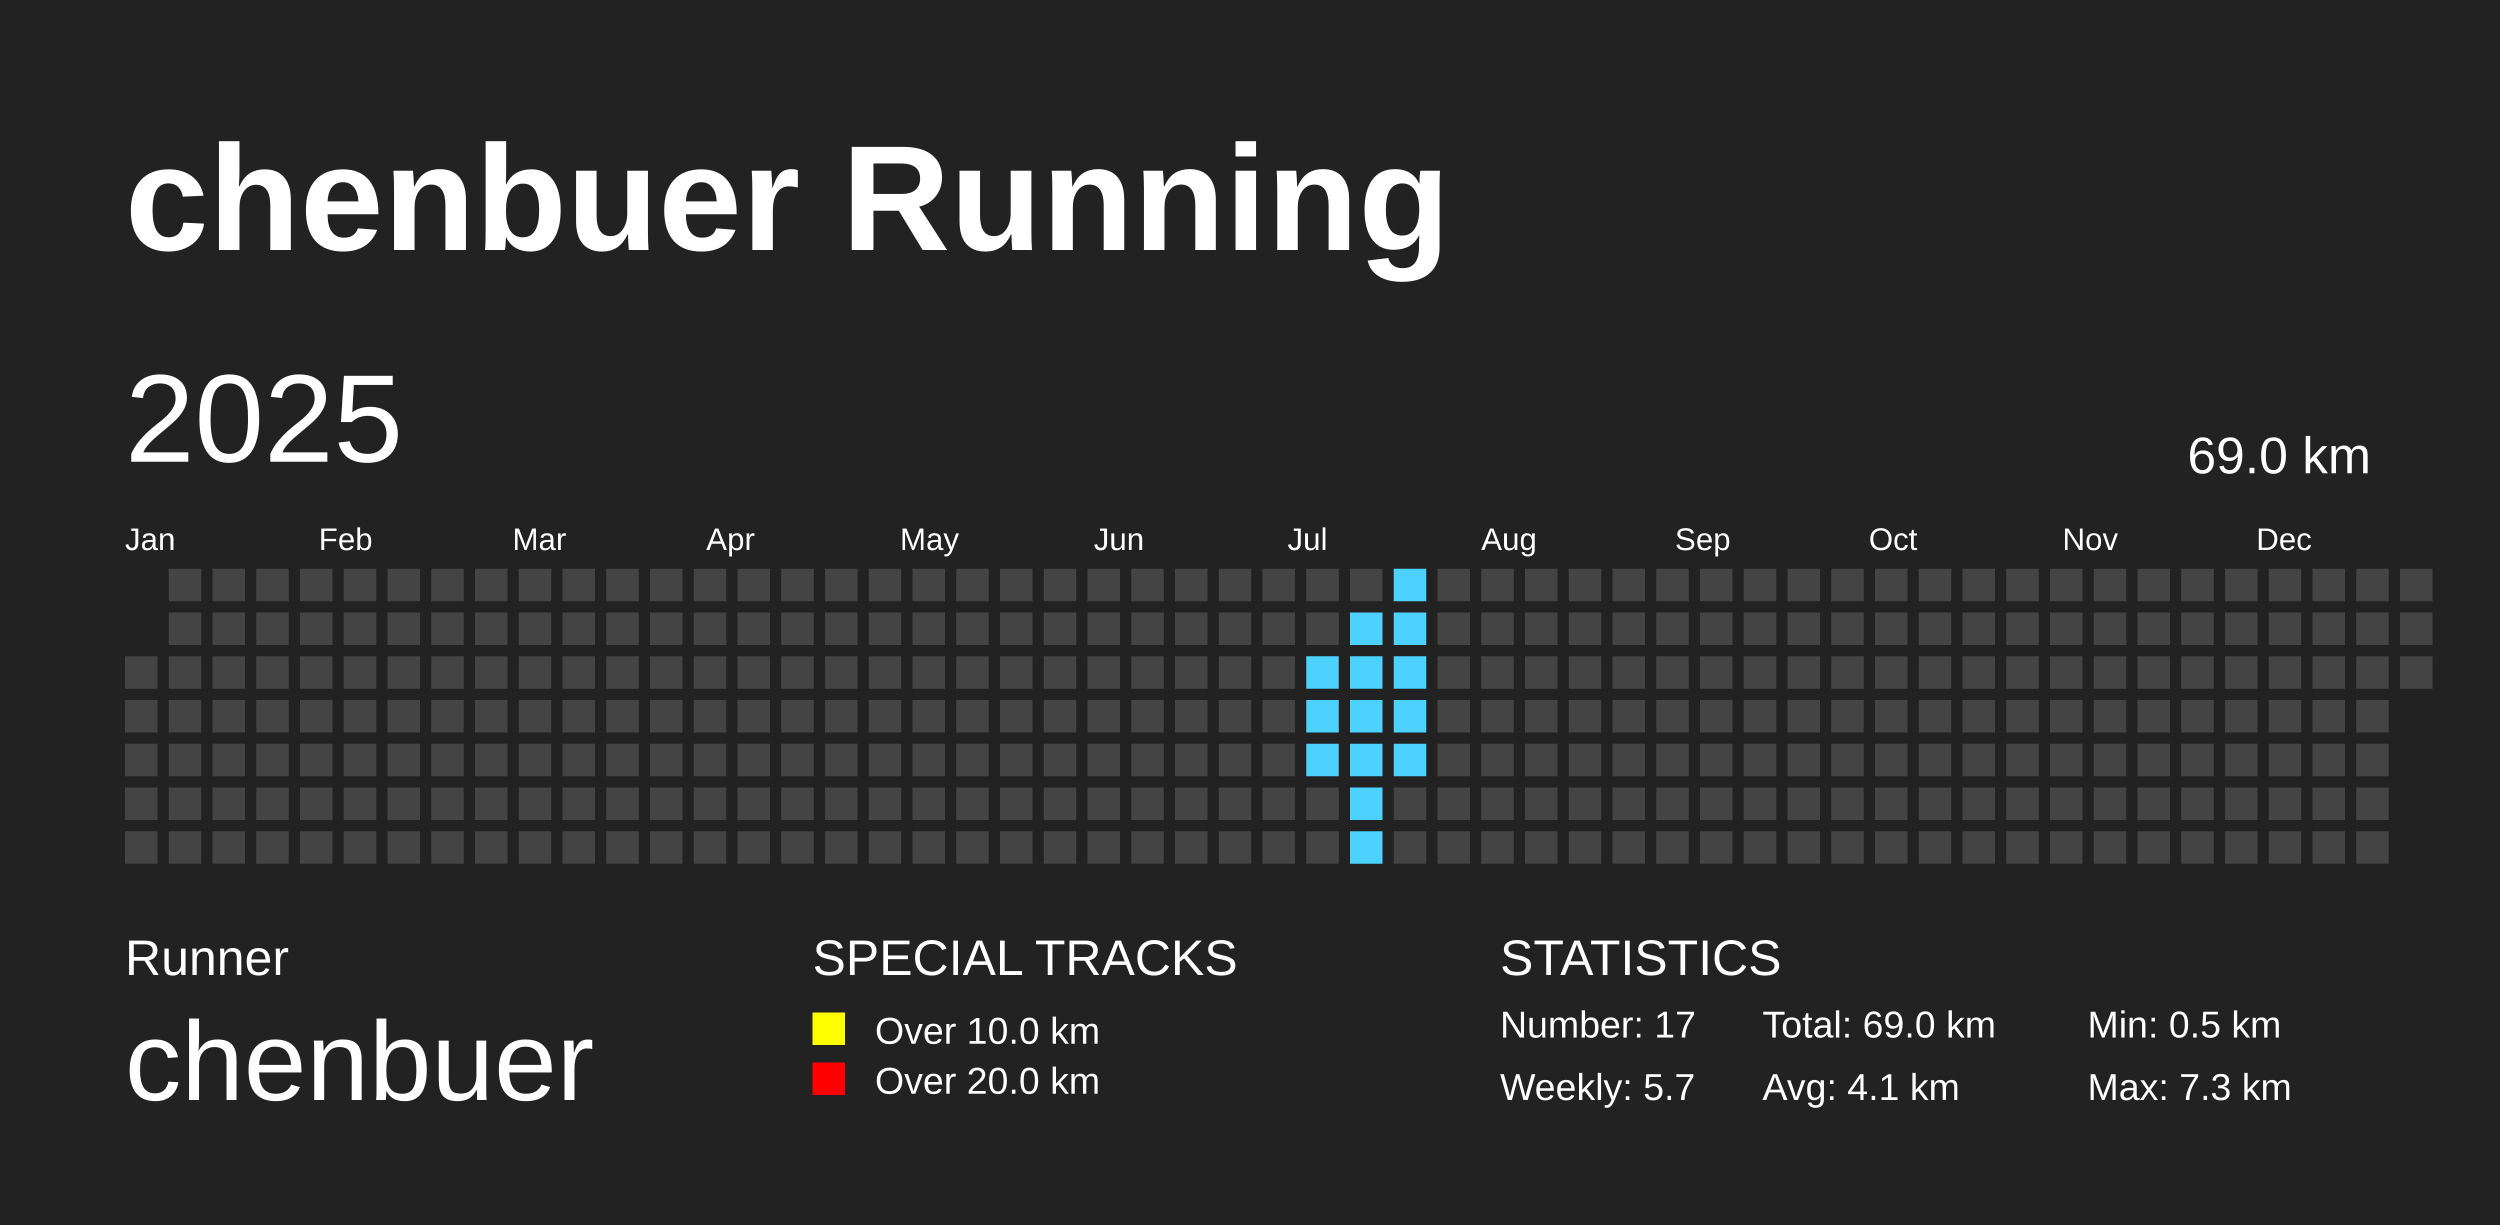
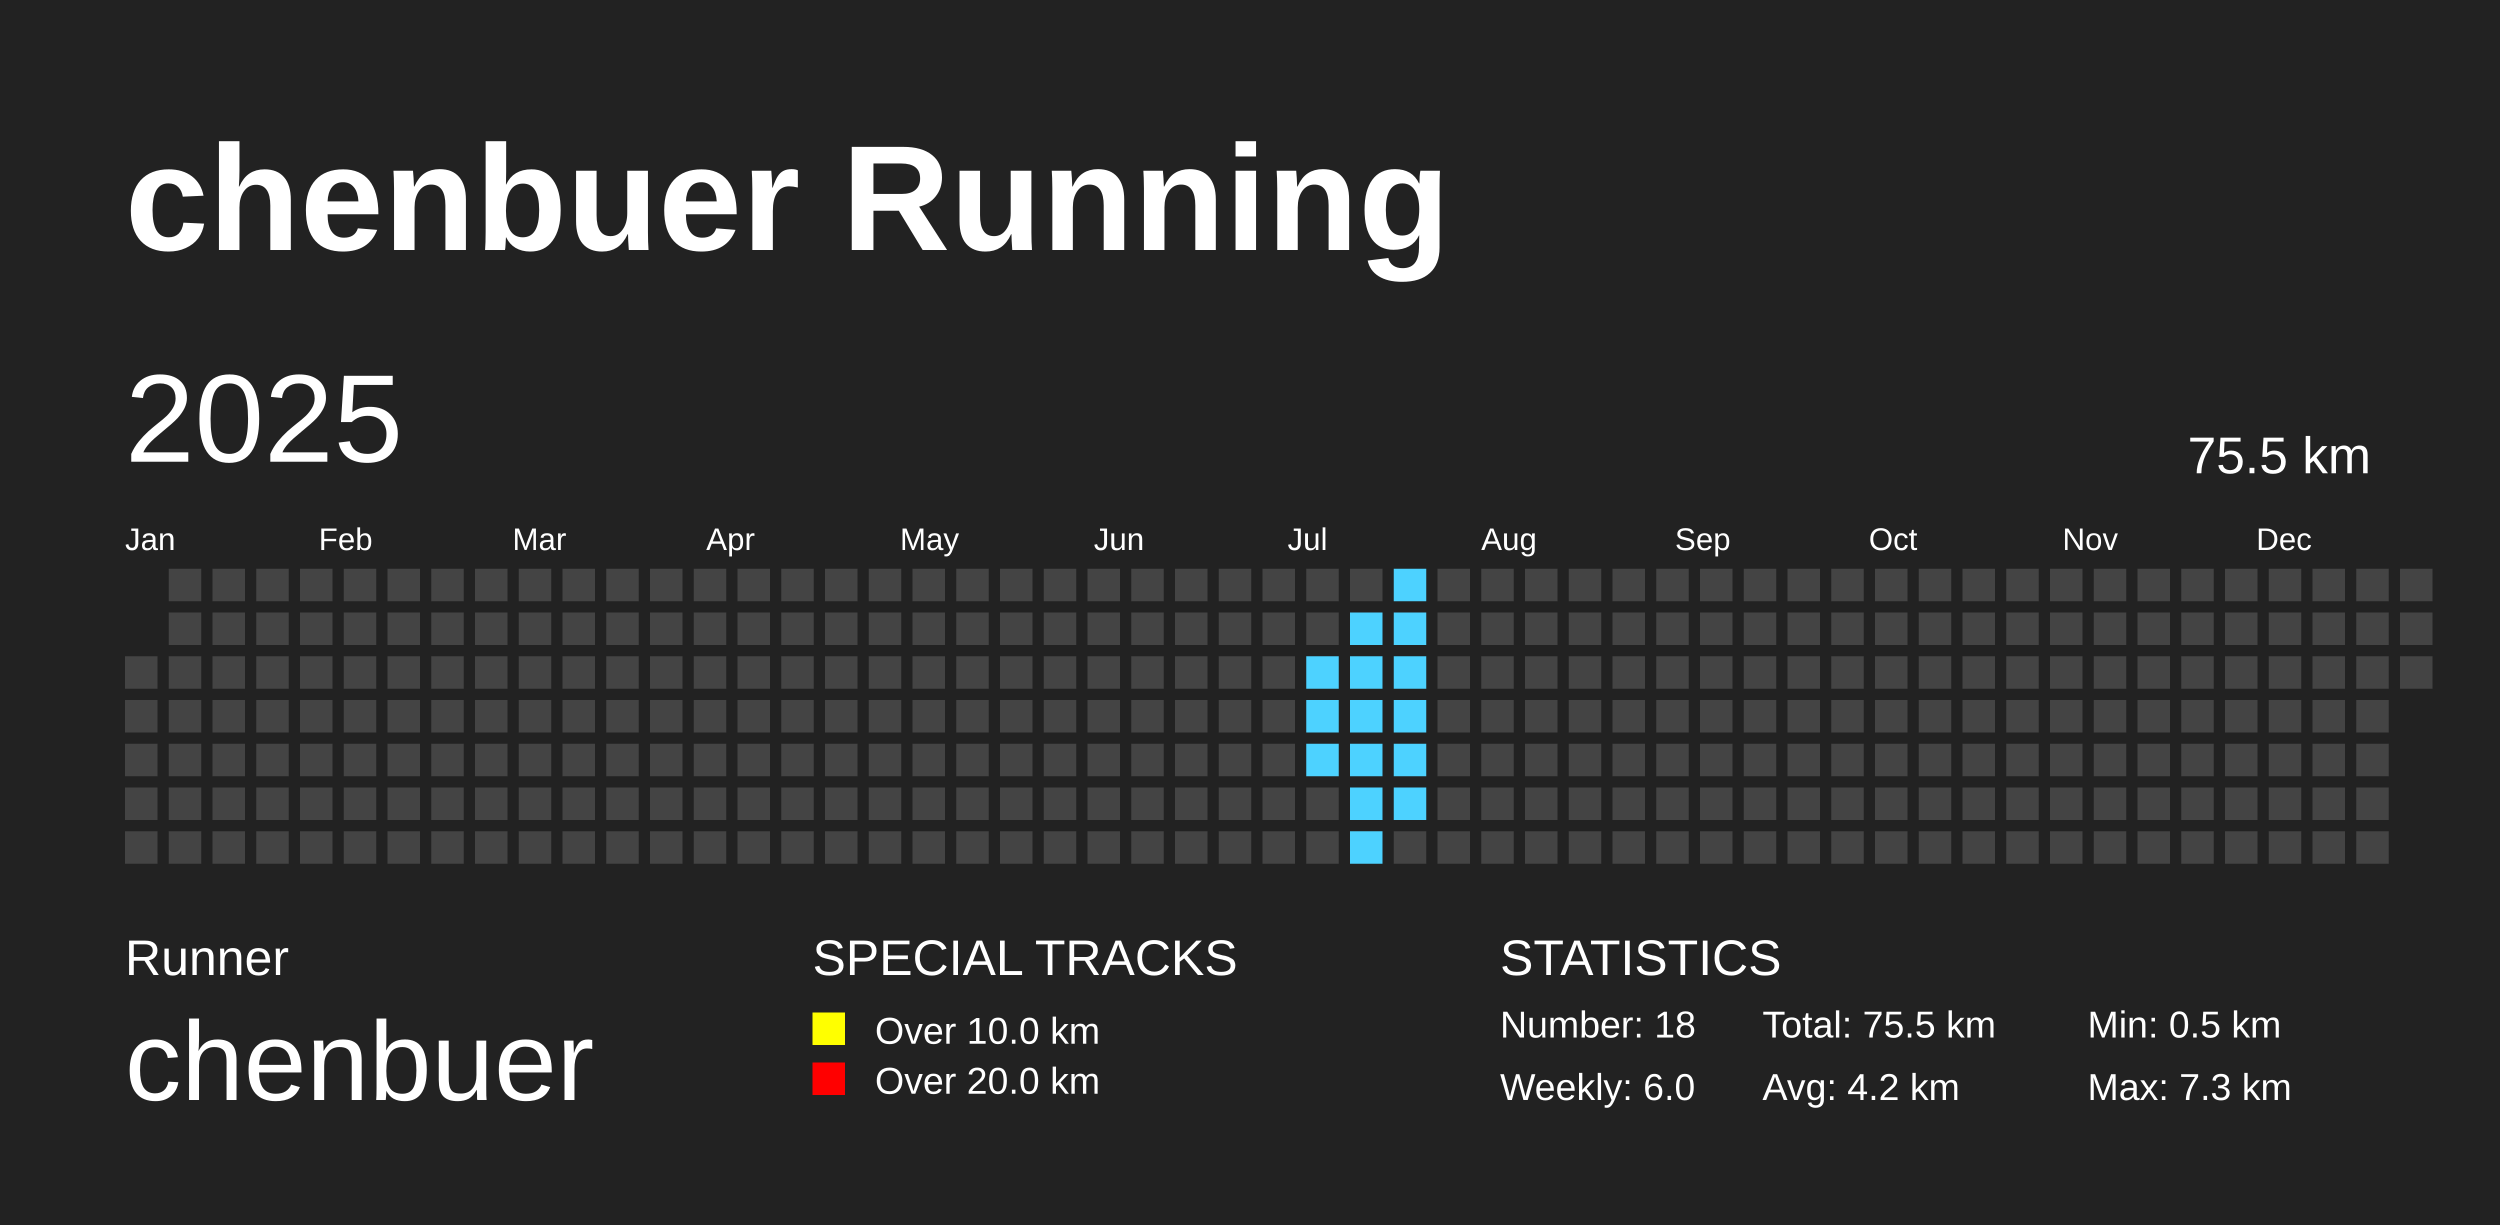
<svg xmlns="http://www.w3.org/2000/svg" baseProfile="full" height="98mm" version="1.1" viewBox="0,0,200,98" width="200mm">
  <defs />
  <rect fill="#222222" height="98" width="200" x="0" y="0" />
  <text fill="#FFFFFF" style="font-size:12px; font-family:Arial; font-weight:bold;" x="10" y="20">chenbuer Running</text>
  <text fill="#FFFFFF" style="font-size:4px; font-family:Arial" x="10" y="78">Runner</text>
  <text fill="#FFFFFF" style="font-size:9px; font-family:Arial" x="10" y="88">chenbuer</text>
  <text fill="#FFFFFF" style="font-size:4px; font-family:Arial" x="65" y="78">SPECIAL TRACKS</text>
  <rect fill="yellow" height="2.6" width="2.6" x="65" y="81" />
  <text fill="#FFFFFF" style="font-size:3px; font-family:Arial" x="70" y="83.5">Over 10.0 km</text>
  <rect fill="red" height="2.6" width="2.6" x="65" y="85" />
  <text fill="#FFFFFF" style="font-size:3px; font-family:Arial" x="70" y="87.5">Over 20.0 km</text>
  <text fill="#FFFFFF" style="font-size:4px; font-family:Arial" x="120" y="78">STATISTICS</text>
-   <text fill="#FFFFFF" style="font-size:3px; font-family:Arial" x="120" y="83">Number: 17</text>
-   <text fill="#FFFFFF" style="font-size:3px; font-family:Arial" x="120" y="88">Weekly: 5.7</text>
-   <text fill="#FFFFFF" style="font-size:3px; font-family:Arial" x="141" y="83">Total: 69.0 km</text>
-   <text fill="#FFFFFF" style="font-size:3px; font-family:Arial" x="141" y="88">Avg: 4.1 km</text>
+   <text fill="#FFFFFF" style="font-size:3px; font-family:Arial" x="120" y="83">Number: 18</text>
+   <text fill="#FFFFFF" style="font-size:3px; font-family:Arial" x="120" y="88">Weekly: 6.0</text>
+   <text fill="#FFFFFF" style="font-size:3px; font-family:Arial" x="141" y="83">Total: 75.5 km</text>
+   <text fill="#FFFFFF" style="font-size:3px; font-family:Arial" x="141" y="88">Avg: 4.2 km</text>
  <text fill="#FFFFFF" style="font-size:3px; font-family:Arial" x="167" y="83">Min: 0.5 km</text>
  <text fill="#FFFFFF" style="font-size:3px; font-family:Arial" x="167" y="88">Max: 7.3 km</text>
  <text dominant-baseline="hanging" fill="#FFFFFF" style="font-size:10.0px; font-family:Arial;" x="10" y="30">2025</text>
-   <text dominant-baseline="hanging" fill="#FFFFFF" style="font-size:4.125px; font-family:Arial;" x="175" y="35">69.0 km</text>
+   <text dominant-baseline="hanging" fill="#FFFFFF" style="font-size:4.125px; font-family:Arial;" x="175" y="35">75.5 km</text>
  <text fill="#FFFFFF" style="font-size:2.5px; font-family:Arial" x="10.0" y="44">Jan</text>
  <text fill="#FFFFFF" style="font-size:2.5px; font-family:Arial" x="25.5" y="44">Feb</text>
  <text fill="#FFFFFF" style="font-size:2.5px; font-family:Arial" x="41.0" y="44">Mar</text>
  <text fill="#FFFFFF" style="font-size:2.5px; font-family:Arial" x="56.5" y="44">Apr</text>
  <text fill="#FFFFFF" style="font-size:2.5px; font-family:Arial" x="72.0" y="44">May</text>
  <text fill="#FFFFFF" style="font-size:2.5px; font-family:Arial" x="87.5" y="44">Jun</text>
  <text fill="#FFFFFF" style="font-size:2.5px; font-family:Arial" x="103.0" y="44">Jul</text>
  <text fill="#FFFFFF" style="font-size:2.5px; font-family:Arial" x="118.5" y="44">Aug</text>
  <text fill="#FFFFFF" style="font-size:2.5px; font-family:Arial" x="134.0" y="44">Sep</text>
  <text fill="#FFFFFF" style="font-size:2.5px; font-family:Arial" x="149.5" y="44">Oct</text>
  <text fill="#FFFFFF" style="font-size:2.5px; font-family:Arial" x="165.0" y="44">Nov</text>
  <text fill="#FFFFFF" style="font-size:2.5px; font-family:Arial" x="180.5" y="44">Dec</text>
  <rect fill="#444444" height="2.6" width="2.6" x="10.0" y="52.5" />
  <rect fill="#444444" height="2.6" width="2.6" x="10.0" y="56.0" />
  <rect fill="#444444" height="2.6" width="2.6" x="10.0" y="59.5" />
  <rect fill="#444444" height="2.6" width="2.6" x="10.0" y="63.0" />
  <rect fill="#444444" height="2.6" width="2.6" x="10.0" y="66.5" />
  <rect fill="#444444" height="2.6" width="2.6" x="13.5" y="45.5" />
  <rect fill="#444444" height="2.6" width="2.6" x="13.5" y="49.0" />
  <rect fill="#444444" height="2.6" width="2.6" x="13.5" y="52.5" />
  <rect fill="#444444" height="2.6" width="2.6" x="13.5" y="56.0" />
  <rect fill="#444444" height="2.6" width="2.6" x="13.5" y="59.5" />
  <rect fill="#444444" height="2.6" width="2.6" x="13.5" y="63.0" />
  <rect fill="#444444" height="2.6" width="2.6" x="13.5" y="66.5" />
  <rect fill="#444444" height="2.6" width="2.6" x="17.0" y="45.5" />
  <rect fill="#444444" height="2.6" width="2.6" x="17.0" y="49.0" />
  <rect fill="#444444" height="2.6" width="2.6" x="17.0" y="52.5" />
  <rect fill="#444444" height="2.6" width="2.6" x="17.0" y="56.0" />
  <rect fill="#444444" height="2.6" width="2.6" x="17.0" y="59.5" />
  <rect fill="#444444" height="2.6" width="2.6" x="17.0" y="63.0" />
  <rect fill="#444444" height="2.6" width="2.6" x="17.0" y="66.5" />
  <rect fill="#444444" height="2.6" width="2.6" x="20.5" y="45.5" />
  <rect fill="#444444" height="2.6" width="2.6" x="20.5" y="49.0" />
  <rect fill="#444444" height="2.6" width="2.6" x="20.5" y="52.5" />
  <rect fill="#444444" height="2.6" width="2.6" x="20.5" y="56.0" />
  <rect fill="#444444" height="2.6" width="2.6" x="20.5" y="59.5" />
  <rect fill="#444444" height="2.6" width="2.6" x="20.5" y="63.0" />
  <rect fill="#444444" height="2.6" width="2.6" x="20.5" y="66.5" />
  <rect fill="#444444" height="2.6" width="2.6" x="24.0" y="45.5" />
  <rect fill="#444444" height="2.6" width="2.6" x="24.0" y="49.0" />
  <rect fill="#444444" height="2.6" width="2.6" x="24.0" y="52.5" />
  <rect fill="#444444" height="2.6" width="2.6" x="24.0" y="56.0" />
  <rect fill="#444444" height="2.6" width="2.6" x="24.0" y="59.5" />
  <rect fill="#444444" height="2.6" width="2.6" x="24.0" y="63.0" />
  <rect fill="#444444" height="2.6" width="2.6" x="24.0" y="66.5" />
  <rect fill="#444444" height="2.6" width="2.6" x="27.5" y="45.5" />
  <rect fill="#444444" height="2.6" width="2.6" x="27.5" y="49.0" />
  <rect fill="#444444" height="2.6" width="2.6" x="27.5" y="52.5" />
  <rect fill="#444444" height="2.6" width="2.6" x="27.5" y="56.0" />
  <rect fill="#444444" height="2.6" width="2.6" x="27.5" y="59.5" />
  <rect fill="#444444" height="2.6" width="2.6" x="27.5" y="63.0" />
  <rect fill="#444444" height="2.6" width="2.6" x="27.5" y="66.5" />
  <rect fill="#444444" height="2.6" width="2.6" x="31.0" y="45.5" />
  <rect fill="#444444" height="2.6" width="2.6" x="31.0" y="49.0" />
  <rect fill="#444444" height="2.6" width="2.6" x="31.0" y="52.5" />
  <rect fill="#444444" height="2.6" width="2.6" x="31.0" y="56.0" />
  <rect fill="#444444" height="2.6" width="2.6" x="31.0" y="59.5" />
  <rect fill="#444444" height="2.6" width="2.6" x="31.0" y="63.0" />
  <rect fill="#444444" height="2.6" width="2.6" x="31.0" y="66.5" />
  <rect fill="#444444" height="2.6" width="2.6" x="34.5" y="45.5" />
  <rect fill="#444444" height="2.6" width="2.6" x="34.5" y="49.0" />
  <rect fill="#444444" height="2.6" width="2.6" x="34.5" y="52.5" />
  <rect fill="#444444" height="2.6" width="2.6" x="34.5" y="56.0" />
  <rect fill="#444444" height="2.6" width="2.6" x="34.5" y="59.5" />
  <rect fill="#444444" height="2.6" width="2.6" x="34.5" y="63.0" />
  <rect fill="#444444" height="2.6" width="2.6" x="34.5" y="66.5" />
  <rect fill="#444444" height="2.6" width="2.6" x="38.0" y="45.5" />
  <rect fill="#444444" height="2.6" width="2.6" x="38.0" y="49.0" />
  <rect fill="#444444" height="2.6" width="2.6" x="38.0" y="52.5" />
  <rect fill="#444444" height="2.6" width="2.6" x="38.0" y="56.0" />
  <rect fill="#444444" height="2.6" width="2.6" x="38.0" y="59.5" />
  <rect fill="#444444" height="2.6" width="2.6" x="38.0" y="63.0" />
  <rect fill="#444444" height="2.6" width="2.6" x="38.0" y="66.5" />
  <rect fill="#444444" height="2.6" width="2.6" x="41.5" y="45.5" />
  <rect fill="#444444" height="2.6" width="2.6" x="41.5" y="49.0" />
  <rect fill="#444444" height="2.6" width="2.6" x="41.5" y="52.5" />
  <rect fill="#444444" height="2.6" width="2.6" x="41.5" y="56.0" />
  <rect fill="#444444" height="2.6" width="2.6" x="41.5" y="59.5" />
  <rect fill="#444444" height="2.6" width="2.6" x="41.5" y="63.0" />
  <rect fill="#444444" height="2.6" width="2.6" x="41.5" y="66.5" />
  <rect fill="#444444" height="2.6" width="2.6" x="45.0" y="45.5" />
  <rect fill="#444444" height="2.6" width="2.6" x="45.0" y="49.0" />
  <rect fill="#444444" height="2.6" width="2.6" x="45.0" y="52.5" />
  <rect fill="#444444" height="2.6" width="2.6" x="45.0" y="56.0" />
  <rect fill="#444444" height="2.6" width="2.6" x="45.0" y="59.5" />
  <rect fill="#444444" height="2.6" width="2.6" x="45.0" y="63.0" />
  <rect fill="#444444" height="2.6" width="2.6" x="45.0" y="66.5" />
  <rect fill="#444444" height="2.6" width="2.6" x="48.5" y="45.5" />
  <rect fill="#444444" height="2.6" width="2.6" x="48.5" y="49.0" />
  <rect fill="#444444" height="2.6" width="2.6" x="48.5" y="52.5" />
  <rect fill="#444444" height="2.6" width="2.6" x="48.5" y="56.0" />
  <rect fill="#444444" height="2.6" width="2.6" x="48.5" y="59.5" />
  <rect fill="#444444" height="2.6" width="2.6" x="48.5" y="63.0" />
  <rect fill="#444444" height="2.6" width="2.6" x="48.5" y="66.5" />
  <rect fill="#444444" height="2.6" width="2.6" x="52.0" y="45.5" />
  <rect fill="#444444" height="2.6" width="2.6" x="52.0" y="49.0" />
  <rect fill="#444444" height="2.6" width="2.6" x="52.0" y="52.5" />
  <rect fill="#444444" height="2.6" width="2.6" x="52.0" y="56.0" />
  <rect fill="#444444" height="2.6" width="2.6" x="52.0" y="59.5" />
  <rect fill="#444444" height="2.6" width="2.6" x="52.0" y="63.0" />
  <rect fill="#444444" height="2.6" width="2.6" x="52.0" y="66.5" />
  <rect fill="#444444" height="2.6" width="2.6" x="55.5" y="45.5" />
  <rect fill="#444444" height="2.6" width="2.6" x="55.5" y="49.0" />
  <rect fill="#444444" height="2.6" width="2.6" x="55.5" y="52.5" />
  <rect fill="#444444" height="2.6" width="2.6" x="55.5" y="56.0" />
  <rect fill="#444444" height="2.6" width="2.6" x="55.5" y="59.5" />
  <rect fill="#444444" height="2.6" width="2.6" x="55.5" y="63.0" />
  <rect fill="#444444" height="2.6" width="2.6" x="55.5" y="66.5" />
  <rect fill="#444444" height="2.6" width="2.6" x="59.0" y="45.5" />
  <rect fill="#444444" height="2.6" width="2.6" x="59.0" y="49.0" />
  <rect fill="#444444" height="2.6" width="2.6" x="59.0" y="52.5" />
  <rect fill="#444444" height="2.6" width="2.6" x="59.0" y="56.0" />
  <rect fill="#444444" height="2.6" width="2.6" x="59.0" y="59.5" />
  <rect fill="#444444" height="2.6" width="2.6" x="59.0" y="63.0" />
  <rect fill="#444444" height="2.6" width="2.6" x="59.0" y="66.5" />
  <rect fill="#444444" height="2.6" width="2.6" x="62.5" y="45.5" />
  <rect fill="#444444" height="2.6" width="2.6" x="62.5" y="49.0" />
  <rect fill="#444444" height="2.6" width="2.6" x="62.5" y="52.5" />
  <rect fill="#444444" height="2.6" width="2.6" x="62.5" y="56.0" />
  <rect fill="#444444" height="2.6" width="2.6" x="62.5" y="59.5" />
  <rect fill="#444444" height="2.6" width="2.6" x="62.5" y="63.0" />
  <rect fill="#444444" height="2.6" width="2.6" x="62.5" y="66.5" />
  <rect fill="#444444" height="2.6" width="2.6" x="66.0" y="45.5" />
  <rect fill="#444444" height="2.6" width="2.6" x="66.0" y="49.0" />
  <rect fill="#444444" height="2.6" width="2.6" x="66.0" y="52.5" />
  <rect fill="#444444" height="2.6" width="2.6" x="66.0" y="56.0" />
  <rect fill="#444444" height="2.6" width="2.6" x="66.0" y="59.5" />
  <rect fill="#444444" height="2.6" width="2.6" x="66.0" y="63.0" />
  <rect fill="#444444" height="2.6" width="2.6" x="66.0" y="66.5" />
  <rect fill="#444444" height="2.6" width="2.6" x="69.5" y="45.5" />
  <rect fill="#444444" height="2.6" width="2.6" x="69.5" y="49.0" />
  <rect fill="#444444" height="2.6" width="2.6" x="69.5" y="52.5" />
  <rect fill="#444444" height="2.6" width="2.6" x="69.5" y="56.0" />
  <rect fill="#444444" height="2.6" width="2.6" x="69.5" y="59.5" />
  <rect fill="#444444" height="2.6" width="2.6" x="69.5" y="63.0" />
  <rect fill="#444444" height="2.6" width="2.6" x="69.5" y="66.5" />
  <rect fill="#444444" height="2.6" width="2.6" x="73.0" y="45.5" />
  <rect fill="#444444" height="2.6" width="2.6" x="73.0" y="49.0" />
  <rect fill="#444444" height="2.6" width="2.6" x="73.0" y="52.5" />
  <rect fill="#444444" height="2.6" width="2.6" x="73.0" y="56.0" />
  <rect fill="#444444" height="2.6" width="2.6" x="73.0" y="59.5" />
  <rect fill="#444444" height="2.6" width="2.6" x="73.0" y="63.0" />
  <rect fill="#444444" height="2.6" width="2.6" x="73.0" y="66.5" />
  <rect fill="#444444" height="2.6" width="2.6" x="76.5" y="45.5" />
  <rect fill="#444444" height="2.6" width="2.6" x="76.5" y="49.0" />
  <rect fill="#444444" height="2.6" width="2.6" x="76.5" y="52.5" />
  <rect fill="#444444" height="2.6" width="2.6" x="76.5" y="56.0" />
  <rect fill="#444444" height="2.6" width="2.6" x="76.5" y="59.5" />
  <rect fill="#444444" height="2.6" width="2.6" x="76.5" y="63.0" />
  <rect fill="#444444" height="2.6" width="2.6" x="76.5" y="66.5" />
  <rect fill="#444444" height="2.6" width="2.6" x="80.0" y="45.5" />
  <rect fill="#444444" height="2.6" width="2.6" x="80.0" y="49.0" />
  <rect fill="#444444" height="2.6" width="2.6" x="80.0" y="52.5" />
  <rect fill="#444444" height="2.6" width="2.6" x="80.0" y="56.0" />
  <rect fill="#444444" height="2.6" width="2.6" x="80.0" y="59.5" />
  <rect fill="#444444" height="2.6" width="2.6" x="80.0" y="63.0" />
  <rect fill="#444444" height="2.6" width="2.6" x="80.0" y="66.5" />
  <rect fill="#444444" height="2.6" width="2.6" x="83.5" y="45.5" />
  <rect fill="#444444" height="2.6" width="2.6" x="83.5" y="49.0" />
  <rect fill="#444444" height="2.6" width="2.6" x="83.5" y="52.5" />
  <rect fill="#444444" height="2.6" width="2.6" x="83.5" y="56.0" />
  <rect fill="#444444" height="2.6" width="2.6" x="83.5" y="59.5" />
  <rect fill="#444444" height="2.6" width="2.6" x="83.5" y="63.0" />
  <rect fill="#444444" height="2.6" width="2.6" x="83.5" y="66.5" />
  <rect fill="#444444" height="2.6" width="2.6" x="87.0" y="45.5" />
  <rect fill="#444444" height="2.6" width="2.6" x="87.0" y="49.0" />
  <rect fill="#444444" height="2.6" width="2.6" x="87.0" y="52.5" />
  <rect fill="#444444" height="2.6" width="2.6" x="87.0" y="56.0" />
  <rect fill="#444444" height="2.6" width="2.6" x="87.0" y="59.5" />
  <rect fill="#444444" height="2.6" width="2.6" x="87.0" y="63.0" />
  <rect fill="#444444" height="2.6" width="2.6" x="87.0" y="66.5" />
  <rect fill="#444444" height="2.6" width="2.6" x="90.5" y="45.5" />
  <rect fill="#444444" height="2.6" width="2.6" x="90.5" y="49.0" />
  <rect fill="#444444" height="2.6" width="2.6" x="90.5" y="52.5" />
  <rect fill="#444444" height="2.6" width="2.6" x="90.5" y="56.0" />
  <rect fill="#444444" height="2.6" width="2.6" x="90.5" y="59.5" />
  <rect fill="#444444" height="2.6" width="2.6" x="90.5" y="63.0" />
  <rect fill="#444444" height="2.6" width="2.6" x="90.5" y="66.5" />
  <rect fill="#444444" height="2.6" width="2.6" x="94.0" y="45.5" />
  <rect fill="#444444" height="2.6" width="2.6" x="94.0" y="49.0" />
  <rect fill="#444444" height="2.6" width="2.6" x="94.0" y="52.5" />
  <rect fill="#444444" height="2.6" width="2.6" x="94.0" y="56.0" />
  <rect fill="#444444" height="2.6" width="2.6" x="94.0" y="59.5" />
  <rect fill="#444444" height="2.6" width="2.6" x="94.0" y="63.0" />
  <rect fill="#444444" height="2.6" width="2.6" x="94.0" y="66.5" />
  <rect fill="#444444" height="2.6" width="2.6" x="97.5" y="45.5" />
  <rect fill="#444444" height="2.6" width="2.6" x="97.5" y="49.0" />
  <rect fill="#444444" height="2.6" width="2.6" x="97.5" y="52.5" />
  <rect fill="#444444" height="2.6" width="2.6" x="97.5" y="56.0" />
  <rect fill="#444444" height="2.6" width="2.6" x="97.5" y="59.5" />
  <rect fill="#444444" height="2.6" width="2.6" x="97.5" y="63.0" />
  <rect fill="#444444" height="2.6" width="2.6" x="97.5" y="66.5" />
  <rect fill="#444444" height="2.6" width="2.6" x="101.0" y="45.5" />
  <rect fill="#444444" height="2.6" width="2.6" x="101.0" y="49.0" />
  <rect fill="#444444" height="2.6" width="2.6" x="101.0" y="52.5" />
  <rect fill="#444444" height="2.6" width="2.6" x="101.0" y="56.0" />
  <rect fill="#444444" height="2.6" width="2.6" x="101.0" y="59.5" />
  <rect fill="#444444" height="2.6" width="2.6" x="101.0" y="63.0" />
  <rect fill="#444444" height="2.6" width="2.6" x="101.0" y="66.5" />
  <rect fill="#444444" height="2.6" width="2.6" x="104.5" y="45.5" />
  <rect fill="#444444" height="2.6" width="2.6" x="104.5" y="49.0" />
  <rect fill="#4DD2FF" height="2.6" width="2.6" x="104.5" y="52.5" />
  <rect fill="#4DD2FF" height="2.6" width="2.6" x="104.5" y="56.0" />
  <rect fill="#4DD2FF" height="2.6" width="2.6" x="104.5" y="59.5" />
  <rect fill="#444444" height="2.6" width="2.6" x="104.5" y="63.0" />
  <rect fill="#444444" height="2.6" width="2.6" x="104.5" y="66.5" />
  <rect fill="#444444" height="2.6" width="2.6" x="108.0" y="45.5" />
  <rect fill="#4DD2FF" height="2.6" width="2.6" x="108.0" y="49.0" />
  <rect fill="#4DD2FF" height="2.6" width="2.6" x="108.0" y="52.5" />
  <rect fill="#4DD2FF" height="2.6" width="2.6" x="108.0" y="56.0" />
  <rect fill="#4DD2FF" height="2.6" width="2.6" x="108.0" y="59.5" />
  <rect fill="#4DD2FF" height="2.6" width="2.6" x="108.0" y="63.0" />
  <rect fill="#4DD2FF" height="2.6" width="2.6" x="108.0" y="66.5" />
  <rect fill="#4DD2FF" height="2.6" width="2.6" x="111.5" y="45.5" />
  <rect fill="#4DD2FF" height="2.6" width="2.6" x="111.5" y="49.0" />
  <rect fill="#4DD2FF" height="2.6" width="2.6" x="111.5" y="52.5" />
  <rect fill="#4DD2FF" height="2.6" width="2.6" x="111.5" y="56.0" />
  <rect fill="#4DD2FF" height="2.6" width="2.6" x="111.5" y="59.5" />
-   <rect fill="#444444" height="2.6" width="2.6" x="111.5" y="63.0" />
+   <rect fill="#4DD2FF" height="2.6" width="2.6" x="111.5" y="63.0" />
  <rect fill="#444444" height="2.6" width="2.6" x="111.5" y="66.5" />
  <rect fill="#444444" height="2.6" width="2.6" x="115.0" y="45.5" />
  <rect fill="#444444" height="2.6" width="2.6" x="115.0" y="49.0" />
  <rect fill="#444444" height="2.6" width="2.6" x="115.0" y="52.5" />
  <rect fill="#444444" height="2.6" width="2.6" x="115.0" y="56.0" />
  <rect fill="#444444" height="2.6" width="2.6" x="115.0" y="59.5" />
  <rect fill="#444444" height="2.6" width="2.6" x="115.0" y="63.0" />
  <rect fill="#444444" height="2.6" width="2.6" x="115.0" y="66.5" />
  <rect fill="#444444" height="2.6" width="2.6" x="118.5" y="45.5" />
  <rect fill="#444444" height="2.6" width="2.6" x="118.5" y="49.0" />
  <rect fill="#444444" height="2.6" width="2.6" x="118.5" y="52.5" />
  <rect fill="#444444" height="2.6" width="2.6" x="118.5" y="56.0" />
  <rect fill="#444444" height="2.6" width="2.6" x="118.5" y="59.5" />
  <rect fill="#444444" height="2.6" width="2.6" x="118.5" y="63.0" />
  <rect fill="#444444" height="2.6" width="2.6" x="118.5" y="66.5" />
  <rect fill="#444444" height="2.6" width="2.6" x="122.0" y="45.5" />
  <rect fill="#444444" height="2.6" width="2.6" x="122.0" y="49.0" />
  <rect fill="#444444" height="2.6" width="2.6" x="122.0" y="52.5" />
  <rect fill="#444444" height="2.6" width="2.6" x="122.0" y="56.0" />
  <rect fill="#444444" height="2.6" width="2.6" x="122.0" y="59.5" />
  <rect fill="#444444" height="2.6" width="2.6" x="122.0" y="63.0" />
  <rect fill="#444444" height="2.6" width="2.6" x="122.0" y="66.5" />
  <rect fill="#444444" height="2.6" width="2.6" x="125.5" y="45.5" />
  <rect fill="#444444" height="2.6" width="2.6" x="125.5" y="49.0" />
  <rect fill="#444444" height="2.6" width="2.6" x="125.5" y="52.5" />
  <rect fill="#444444" height="2.6" width="2.6" x="125.5" y="56.0" />
  <rect fill="#444444" height="2.6" width="2.6" x="125.5" y="59.5" />
  <rect fill="#444444" height="2.6" width="2.6" x="125.5" y="63.0" />
  <rect fill="#444444" height="2.6" width="2.6" x="125.5" y="66.5" />
  <rect fill="#444444" height="2.6" width="2.6" x="129.0" y="45.5" />
  <rect fill="#444444" height="2.6" width="2.6" x="129.0" y="49.0" />
  <rect fill="#444444" height="2.6" width="2.6" x="129.0" y="52.5" />
  <rect fill="#444444" height="2.6" width="2.6" x="129.0" y="56.0" />
  <rect fill="#444444" height="2.6" width="2.6" x="129.0" y="59.5" />
  <rect fill="#444444" height="2.6" width="2.6" x="129.0" y="63.0" />
  <rect fill="#444444" height="2.6" width="2.6" x="129.0" y="66.5" />
  <rect fill="#444444" height="2.6" width="2.6" x="132.5" y="45.5" />
  <rect fill="#444444" height="2.6" width="2.6" x="132.5" y="49.0" />
  <rect fill="#444444" height="2.6" width="2.6" x="132.5" y="52.5" />
  <rect fill="#444444" height="2.6" width="2.6" x="132.5" y="56.0" />
  <rect fill="#444444" height="2.6" width="2.6" x="132.5" y="59.5" />
  <rect fill="#444444" height="2.6" width="2.6" x="132.5" y="63.0" />
  <rect fill="#444444" height="2.6" width="2.6" x="132.5" y="66.5" />
  <rect fill="#444444" height="2.6" width="2.6" x="136.0" y="45.5" />
  <rect fill="#444444" height="2.6" width="2.6" x="136.0" y="49.0" />
  <rect fill="#444444" height="2.6" width="2.6" x="136.0" y="52.5" />
  <rect fill="#444444" height="2.6" width="2.6" x="136.0" y="56.0" />
  <rect fill="#444444" height="2.6" width="2.6" x="136.0" y="59.5" />
  <rect fill="#444444" height="2.6" width="2.6" x="136.0" y="63.0" />
  <rect fill="#444444" height="2.6" width="2.6" x="136.0" y="66.5" />
  <rect fill="#444444" height="2.6" width="2.6" x="139.5" y="45.5" />
  <rect fill="#444444" height="2.6" width="2.6" x="139.5" y="49.0" />
  <rect fill="#444444" height="2.6" width="2.6" x="139.5" y="52.5" />
  <rect fill="#444444" height="2.6" width="2.6" x="139.5" y="56.0" />
  <rect fill="#444444" height="2.6" width="2.6" x="139.5" y="59.5" />
  <rect fill="#444444" height="2.6" width="2.6" x="139.5" y="63.0" />
  <rect fill="#444444" height="2.6" width="2.6" x="139.5" y="66.5" />
  <rect fill="#444444" height="2.6" width="2.6" x="143.0" y="45.5" />
  <rect fill="#444444" height="2.6" width="2.6" x="143.0" y="49.0" />
  <rect fill="#444444" height="2.6" width="2.6" x="143.0" y="52.5" />
  <rect fill="#444444" height="2.6" width="2.6" x="143.0" y="56.0" />
  <rect fill="#444444" height="2.6" width="2.6" x="143.0" y="59.5" />
  <rect fill="#444444" height="2.6" width="2.6" x="143.0" y="63.0" />
  <rect fill="#444444" height="2.6" width="2.6" x="143.0" y="66.5" />
  <rect fill="#444444" height="2.6" width="2.6" x="146.5" y="45.5" />
  <rect fill="#444444" height="2.6" width="2.6" x="146.5" y="49.0" />
  <rect fill="#444444" height="2.6" width="2.6" x="146.5" y="52.5" />
  <rect fill="#444444" height="2.6" width="2.6" x="146.5" y="56.0" />
  <rect fill="#444444" height="2.6" width="2.6" x="146.5" y="59.5" />
  <rect fill="#444444" height="2.6" width="2.6" x="146.5" y="63.0" />
  <rect fill="#444444" height="2.6" width="2.6" x="146.5" y="66.5" />
  <rect fill="#444444" height="2.6" width="2.6" x="150.0" y="45.5" />
  <rect fill="#444444" height="2.6" width="2.6" x="150.0" y="49.0" />
  <rect fill="#444444" height="2.6" width="2.6" x="150.0" y="52.5" />
  <rect fill="#444444" height="2.6" width="2.6" x="150.0" y="56.0" />
  <rect fill="#444444" height="2.6" width="2.6" x="150.0" y="59.5" />
  <rect fill="#444444" height="2.6" width="2.6" x="150.0" y="63.0" />
  <rect fill="#444444" height="2.6" width="2.6" x="150.0" y="66.5" />
  <rect fill="#444444" height="2.6" width="2.6" x="153.5" y="45.5" />
  <rect fill="#444444" height="2.6" width="2.6" x="153.5" y="49.0" />
  <rect fill="#444444" height="2.6" width="2.6" x="153.5" y="52.5" />
  <rect fill="#444444" height="2.6" width="2.6" x="153.5" y="56.0" />
  <rect fill="#444444" height="2.6" width="2.6" x="153.5" y="59.5" />
  <rect fill="#444444" height="2.6" width="2.6" x="153.5" y="63.0" />
  <rect fill="#444444" height="2.6" width="2.6" x="153.5" y="66.5" />
  <rect fill="#444444" height="2.6" width="2.6" x="157.0" y="45.5" />
  <rect fill="#444444" height="2.6" width="2.6" x="157.0" y="49.0" />
  <rect fill="#444444" height="2.6" width="2.6" x="157.0" y="52.5" />
  <rect fill="#444444" height="2.6" width="2.6" x="157.0" y="56.0" />
  <rect fill="#444444" height="2.6" width="2.6" x="157.0" y="59.5" />
  <rect fill="#444444" height="2.6" width="2.6" x="157.0" y="63.0" />
  <rect fill="#444444" height="2.6" width="2.6" x="157.0" y="66.5" />
  <rect fill="#444444" height="2.6" width="2.6" x="160.5" y="45.5" />
  <rect fill="#444444" height="2.6" width="2.6" x="160.5" y="49.0" />
  <rect fill="#444444" height="2.6" width="2.6" x="160.5" y="52.5" />
  <rect fill="#444444" height="2.6" width="2.6" x="160.5" y="56.0" />
  <rect fill="#444444" height="2.6" width="2.6" x="160.5" y="59.5" />
  <rect fill="#444444" height="2.6" width="2.6" x="160.5" y="63.0" />
  <rect fill="#444444" height="2.6" width="2.6" x="160.5" y="66.5" />
  <rect fill="#444444" height="2.6" width="2.6" x="164.0" y="45.5" />
  <rect fill="#444444" height="2.6" width="2.6" x="164.0" y="49.0" />
  <rect fill="#444444" height="2.6" width="2.6" x="164.0" y="52.5" />
  <rect fill="#444444" height="2.6" width="2.6" x="164.0" y="56.0" />
  <rect fill="#444444" height="2.6" width="2.6" x="164.0" y="59.5" />
  <rect fill="#444444" height="2.6" width="2.6" x="164.0" y="63.0" />
  <rect fill="#444444" height="2.6" width="2.6" x="164.0" y="66.5" />
  <rect fill="#444444" height="2.6" width="2.6" x="167.5" y="45.5" />
  <rect fill="#444444" height="2.6" width="2.6" x="167.5" y="49.0" />
  <rect fill="#444444" height="2.6" width="2.6" x="167.5" y="52.5" />
  <rect fill="#444444" height="2.6" width="2.6" x="167.5" y="56.0" />
  <rect fill="#444444" height="2.6" width="2.6" x="167.5" y="59.5" />
  <rect fill="#444444" height="2.6" width="2.6" x="167.5" y="63.0" />
  <rect fill="#444444" height="2.6" width="2.6" x="167.5" y="66.5" />
  <rect fill="#444444" height="2.6" width="2.6" x="171.0" y="45.5" />
  <rect fill="#444444" height="2.6" width="2.6" x="171.0" y="49.0" />
  <rect fill="#444444" height="2.6" width="2.6" x="171.0" y="52.5" />
  <rect fill="#444444" height="2.6" width="2.6" x="171.0" y="56.0" />
  <rect fill="#444444" height="2.6" width="2.6" x="171.0" y="59.5" />
  <rect fill="#444444" height="2.6" width="2.6" x="171.0" y="63.0" />
  <rect fill="#444444" height="2.6" width="2.6" x="171.0" y="66.5" />
  <rect fill="#444444" height="2.6" width="2.6" x="174.5" y="45.5" />
  <rect fill="#444444" height="2.6" width="2.6" x="174.5" y="49.0" />
  <rect fill="#444444" height="2.6" width="2.6" x="174.5" y="52.5" />
  <rect fill="#444444" height="2.6" width="2.6" x="174.5" y="56.0" />
  <rect fill="#444444" height="2.6" width="2.6" x="174.5" y="59.5" />
  <rect fill="#444444" height="2.6" width="2.6" x="174.5" y="63.0" />
  <rect fill="#444444" height="2.6" width="2.6" x="174.5" y="66.5" />
  <rect fill="#444444" height="2.6" width="2.6" x="178.0" y="45.5" />
  <rect fill="#444444" height="2.6" width="2.6" x="178.0" y="49.0" />
  <rect fill="#444444" height="2.6" width="2.6" x="178.0" y="52.5" />
  <rect fill="#444444" height="2.6" width="2.6" x="178.0" y="56.0" />
  <rect fill="#444444" height="2.6" width="2.6" x="178.0" y="59.5" />
  <rect fill="#444444" height="2.6" width="2.6" x="178.0" y="63.0" />
  <rect fill="#444444" height="2.6" width="2.6" x="178.0" y="66.5" />
  <rect fill="#444444" height="2.6" width="2.6" x="181.5" y="45.5" />
  <rect fill="#444444" height="2.6" width="2.6" x="181.5" y="49.0" />
  <rect fill="#444444" height="2.6" width="2.6" x="181.5" y="52.5" />
  <rect fill="#444444" height="2.6" width="2.6" x="181.5" y="56.0" />
  <rect fill="#444444" height="2.6" width="2.6" x="181.5" y="59.5" />
  <rect fill="#444444" height="2.6" width="2.6" x="181.5" y="63.0" />
  <rect fill="#444444" height="2.6" width="2.6" x="181.5" y="66.5" />
  <rect fill="#444444" height="2.6" width="2.6" x="185.0" y="45.5" />
  <rect fill="#444444" height="2.6" width="2.6" x="185.0" y="49.0" />
  <rect fill="#444444" height="2.6" width="2.6" x="185.0" y="52.5" />
  <rect fill="#444444" height="2.6" width="2.6" x="185.0" y="56.0" />
  <rect fill="#444444" height="2.6" width="2.6" x="185.0" y="59.5" />
  <rect fill="#444444" height="2.6" width="2.6" x="185.0" y="63.0" />
  <rect fill="#444444" height="2.6" width="2.6" x="185.0" y="66.5" />
  <rect fill="#444444" height="2.6" width="2.6" x="188.5" y="45.5" />
  <rect fill="#444444" height="2.6" width="2.6" x="188.5" y="49.0" />
  <rect fill="#444444" height="2.6" width="2.6" x="188.5" y="52.5" />
  <rect fill="#444444" height="2.6" width="2.6" x="188.5" y="56.0" />
  <rect fill="#444444" height="2.6" width="2.6" x="188.5" y="59.5" />
  <rect fill="#444444" height="2.6" width="2.6" x="188.5" y="63.0" />
  <rect fill="#444444" height="2.6" width="2.6" x="188.5" y="66.5" />
  <rect fill="#444444" height="2.6" width="2.6" x="192.0" y="45.5" />
  <rect fill="#444444" height="2.6" width="2.6" x="192.0" y="49.0" />
  <rect fill="#444444" height="2.6" width="2.6" x="192.0" y="52.5" />
</svg>
